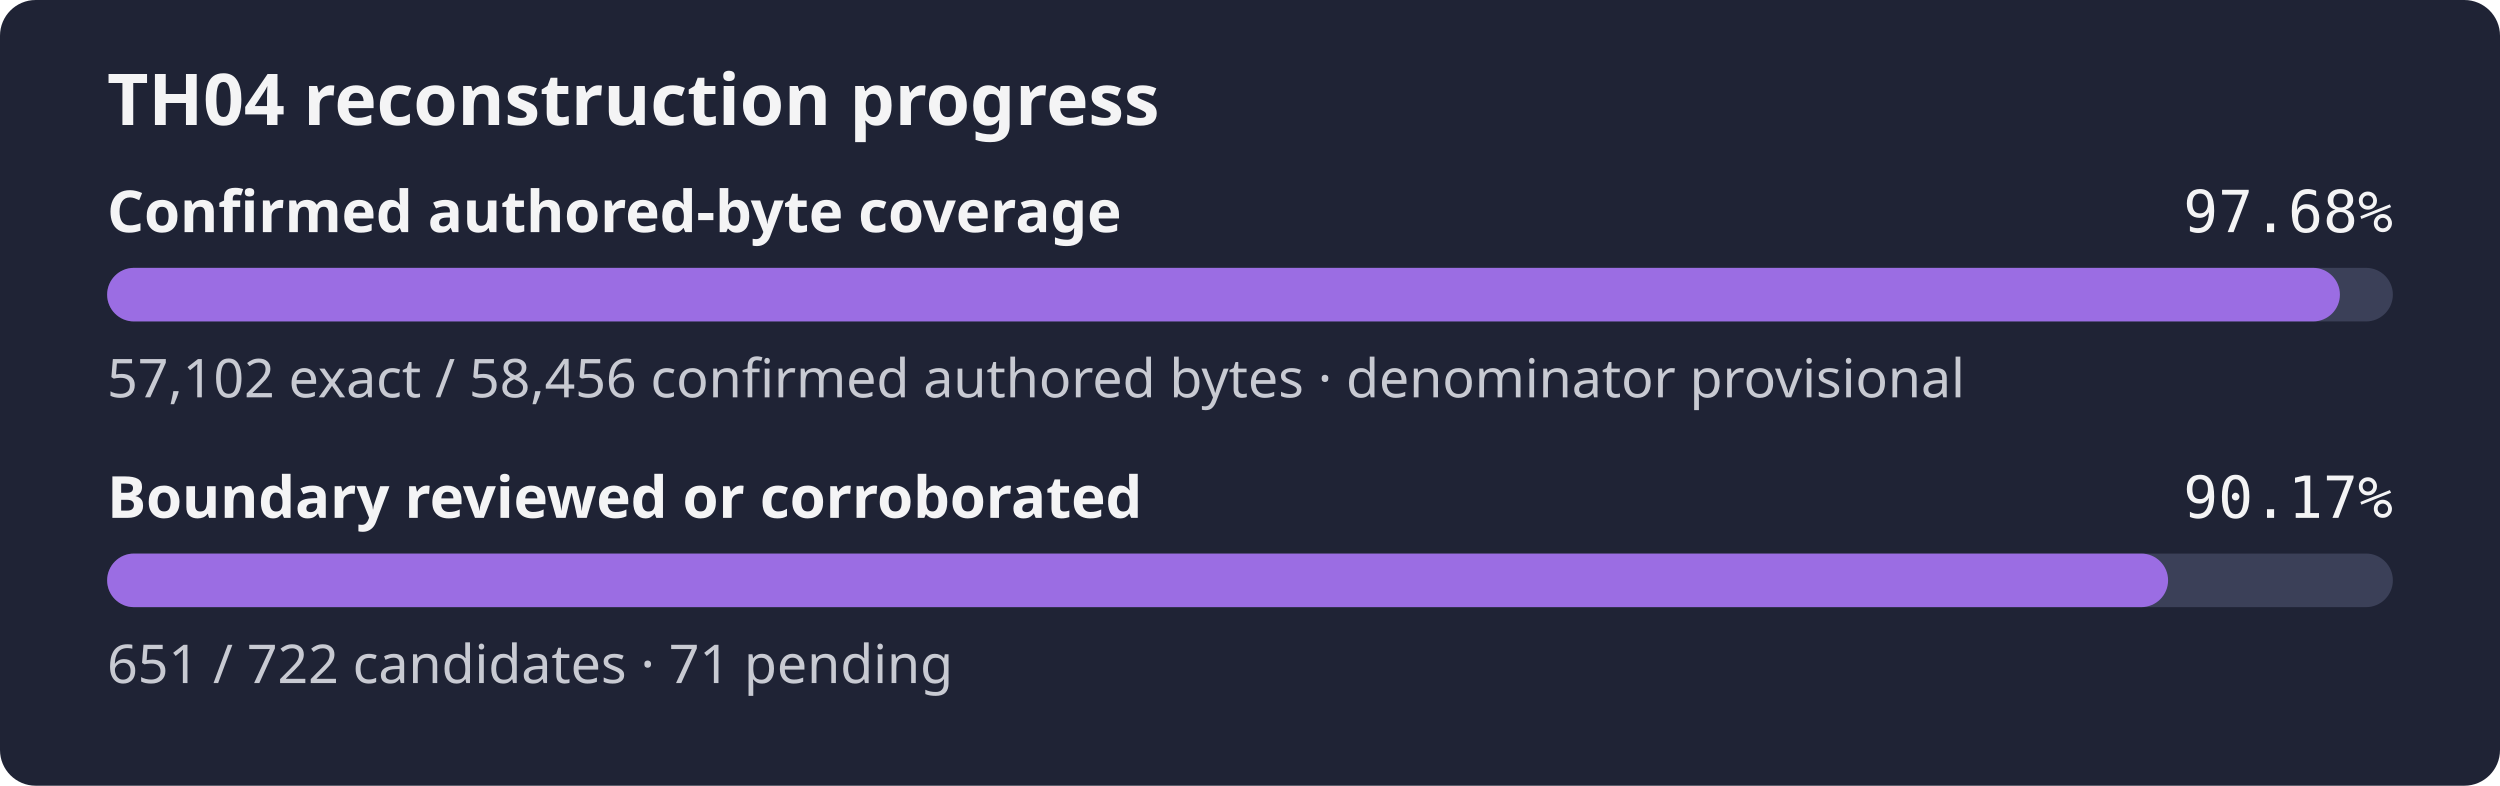
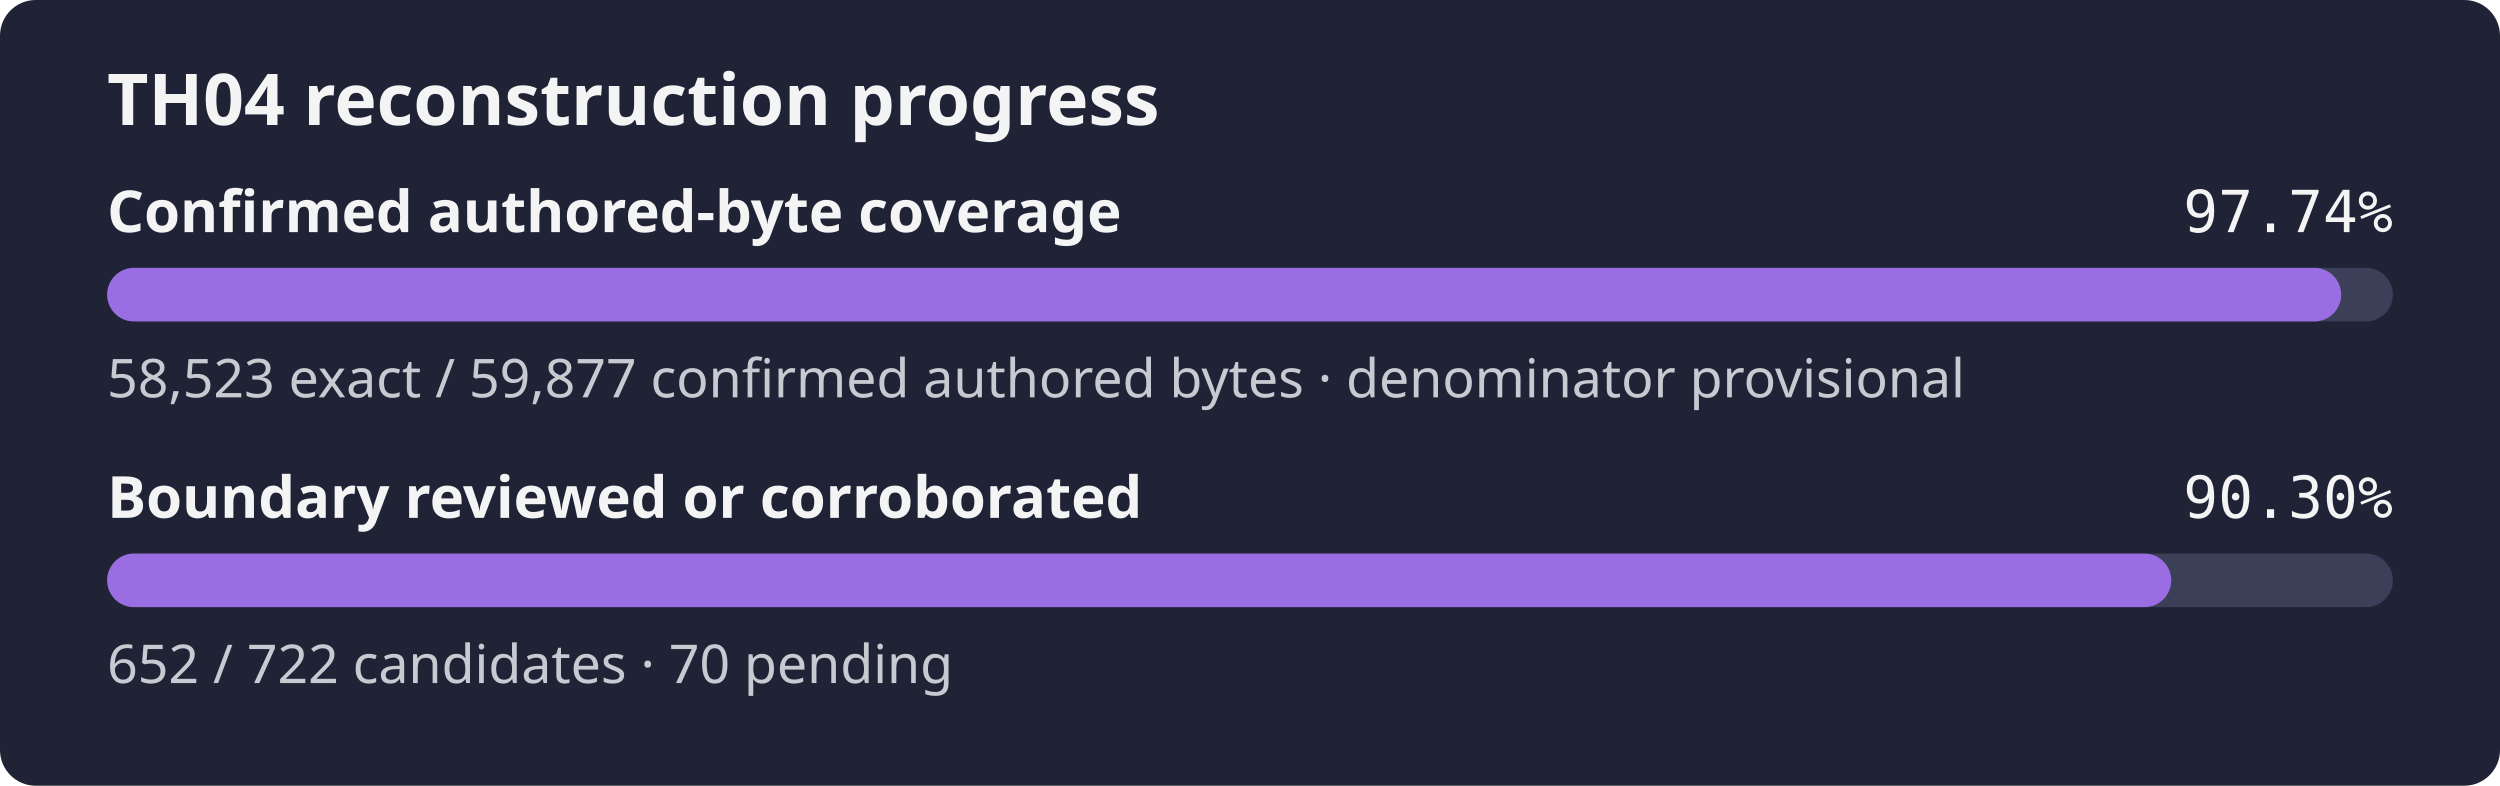
- <svg xmlns="http://www.w3.org/2000/svg" width="560" height="176" role="img" aria-label="TH04 reconstruction progress: 97.68% of the confirmed authored-byte set is exact, boundary reviewed or corroborated 90.17%">
+ <svg xmlns="http://www.w3.org/2000/svg" width="560" height="176" role="img" aria-label="TH04 reconstruction progress: 97.74% of the confirmed authored-byte set is exact, boundary reviewed or corroborated 90.30%">
  <rect width="560" height="176" rx="8" fill="#1f2335" />
  <text x="24" y="28" fill="#f4f4f5" font-family="sans-serif" font-size="16" font-weight="600">TH04 reconstruction progress</text>
  <text x="24" y="52" fill="#f4f4f5" font-family="sans-serif" font-size="13" font-weight="600">Confirmed authored-byte coverage</text>
-   <text x="536" y="52" fill="#f4f4f5" text-anchor="end" font-family="monospace" font-size="13">97.68%</text>
+   <text x="536" y="52" fill="#f4f4f5" text-anchor="end" font-family="monospace" font-size="13">97.74%</text>
  <rect x="24" y="60" width="512" height="12" rx="6" fill="#3b4058" />
-   <rect x="24" y="60" width="500.14" height="12" rx="6" fill="#9b6de3" />
-   <text x="24" y="89" fill="#c8cad2" font-family="sans-serif" font-size="12">57,102 exact / 58,456 confirmed authored bytes · denominator provisional</text>
+   <rect x="24" y="60" width="500.42" height="12" rx="6" fill="#9b6de3" />
+   <text x="24" y="89" fill="#c8cad2" font-family="sans-serif" font-size="12">58,523 exact / 59,877 confirmed authored bytes · denominator provisional</text>
  <text x="24" y="116" fill="#f4f4f5" font-family="sans-serif" font-size="13" font-weight="600">Boundary reviewed or corroborated</text>
-   <text x="536" y="116" fill="#f4f4f5" text-anchor="end" font-family="monospace" font-size="13">90.17%</text>
+   <text x="536" y="116" fill="#f4f4f5" text-anchor="end" font-family="monospace" font-size="13">90.30%</text>
  <rect x="24" y="124" width="512" height="12" rx="6" fill="#3b4058" />
-   <rect x="24" y="124" width="461.65" height="12" rx="6" fill="#9b6de3" />
-   <text x="24" y="153" fill="#c8cad2" font-family="sans-serif" font-size="12">651 / 722 candidates · 71 pending</text>
+   <rect x="24" y="124" width="462.36" height="12" rx="6" fill="#9b6de3" />
+   <text x="24" y="153" fill="#c8cad2" font-family="sans-serif" font-size="12">652 / 722 candidates · 70 pending</text>
</svg>
